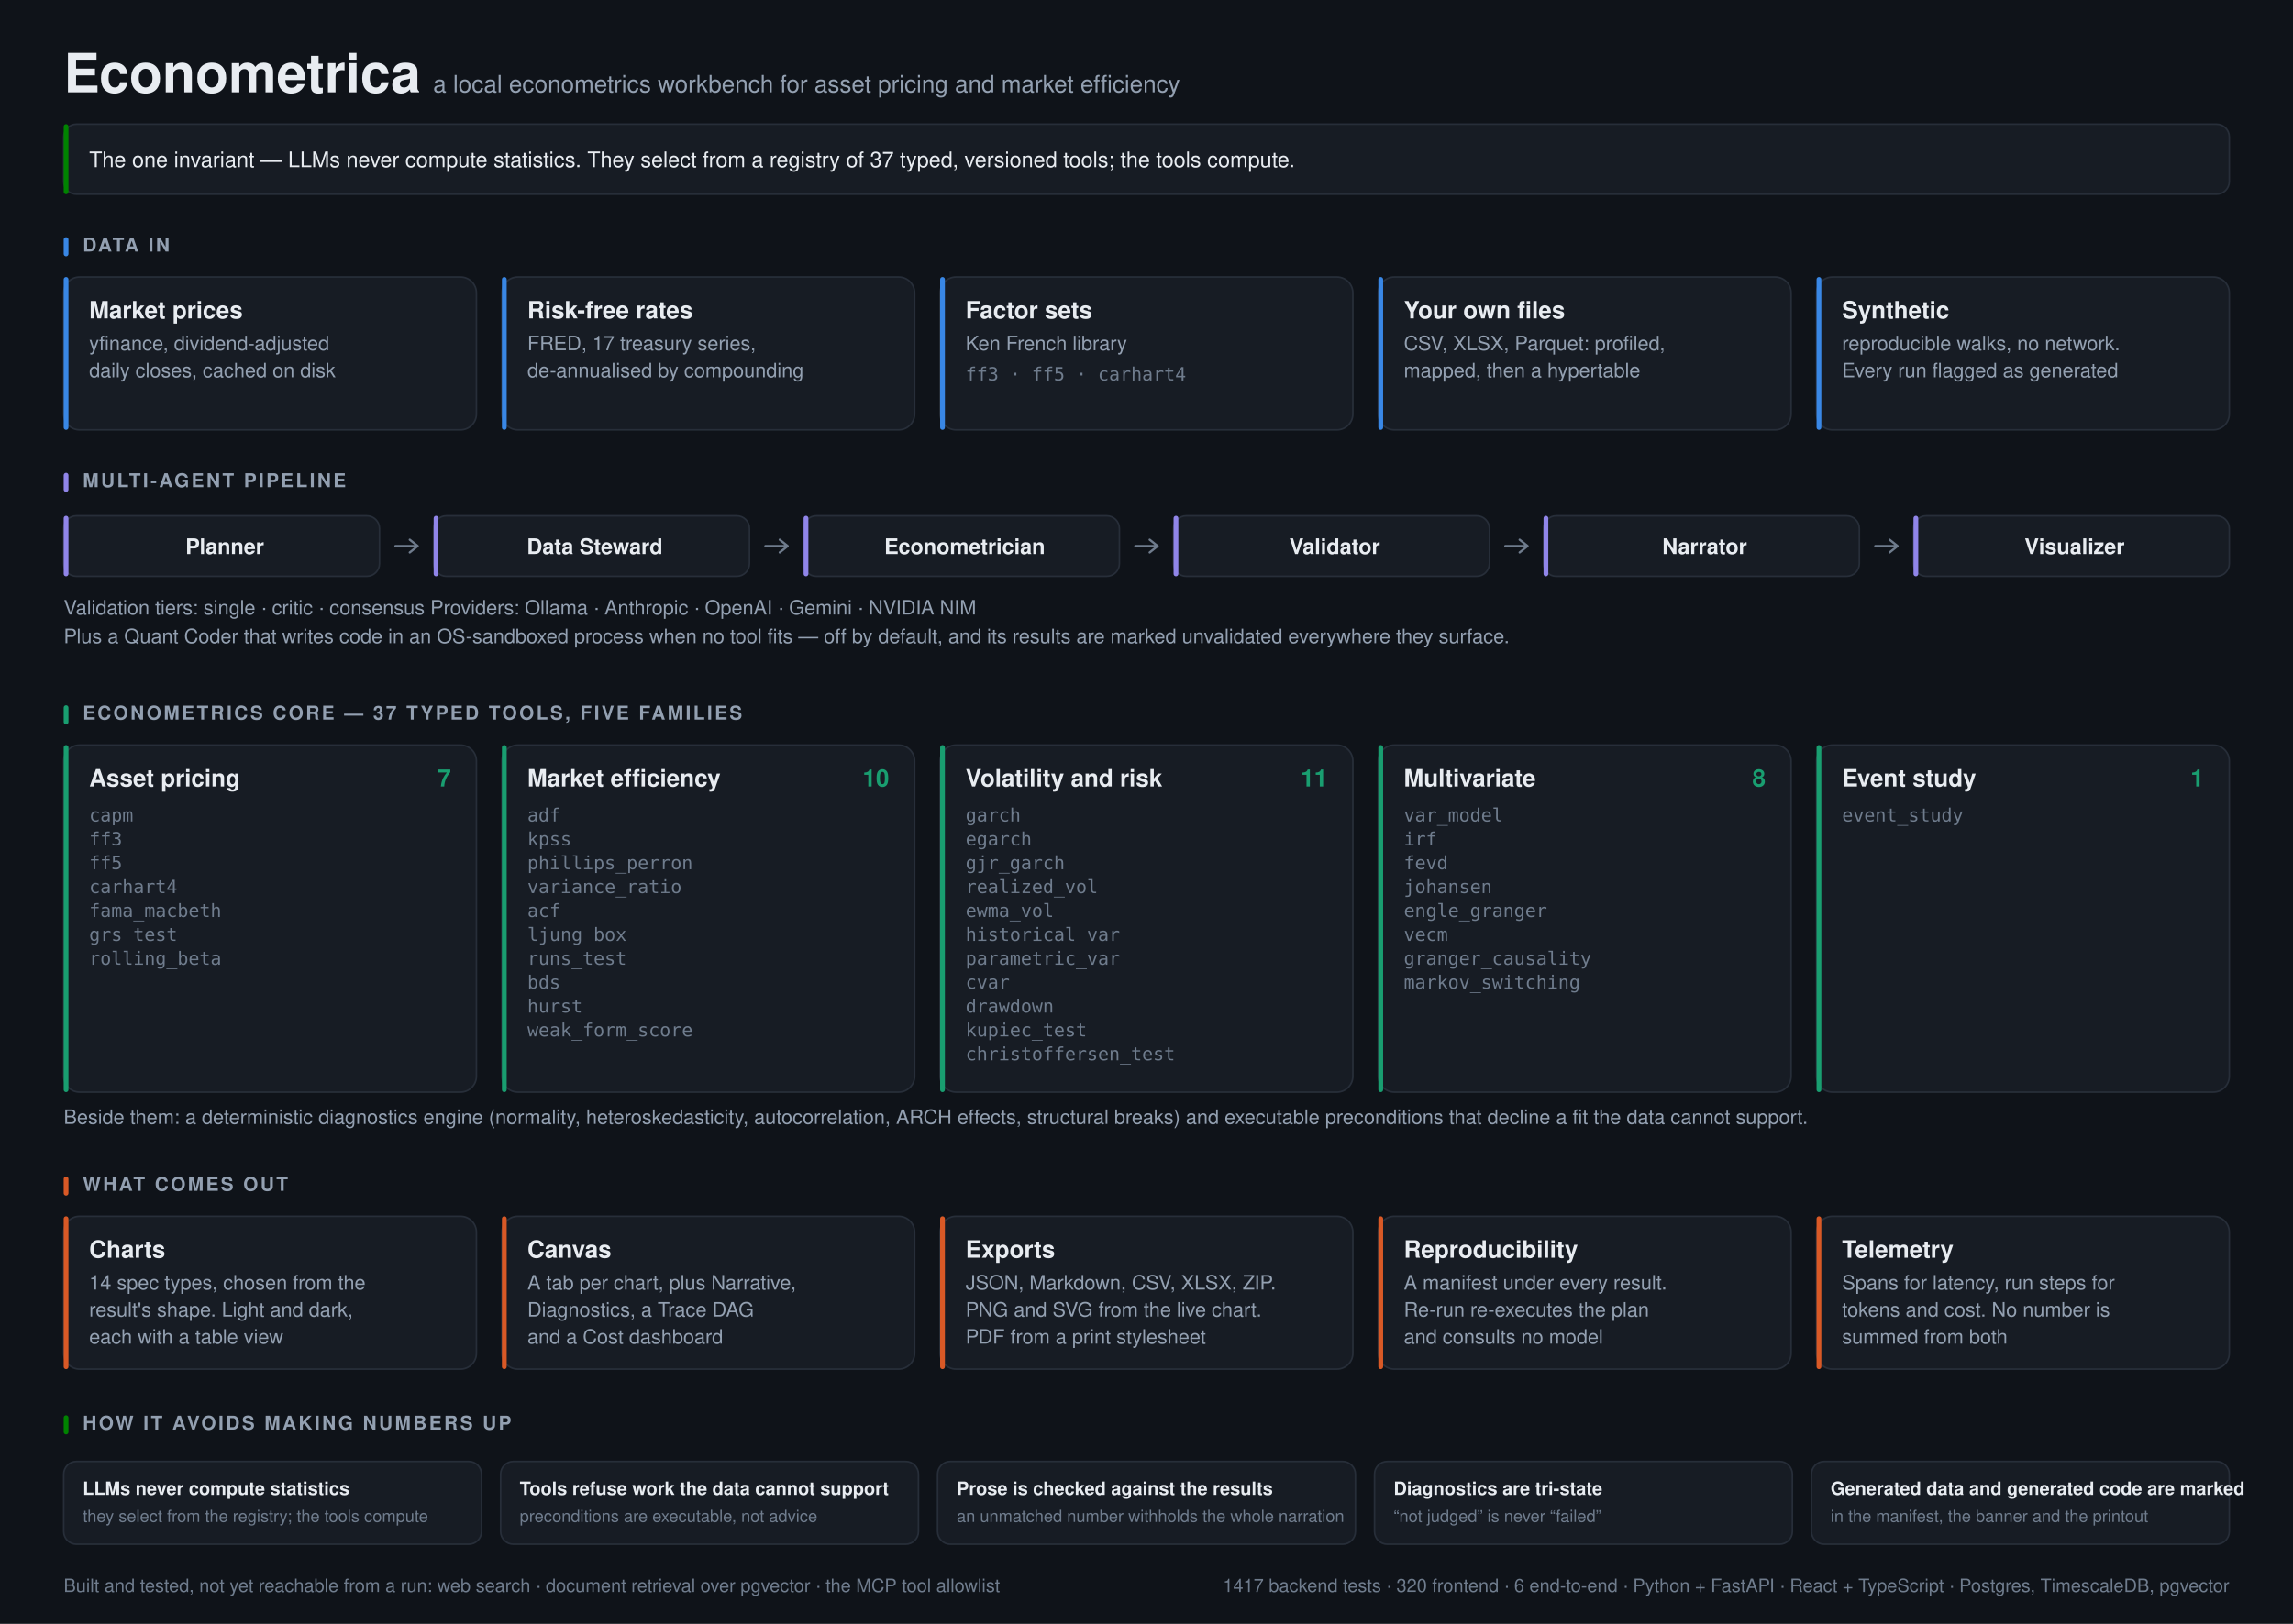
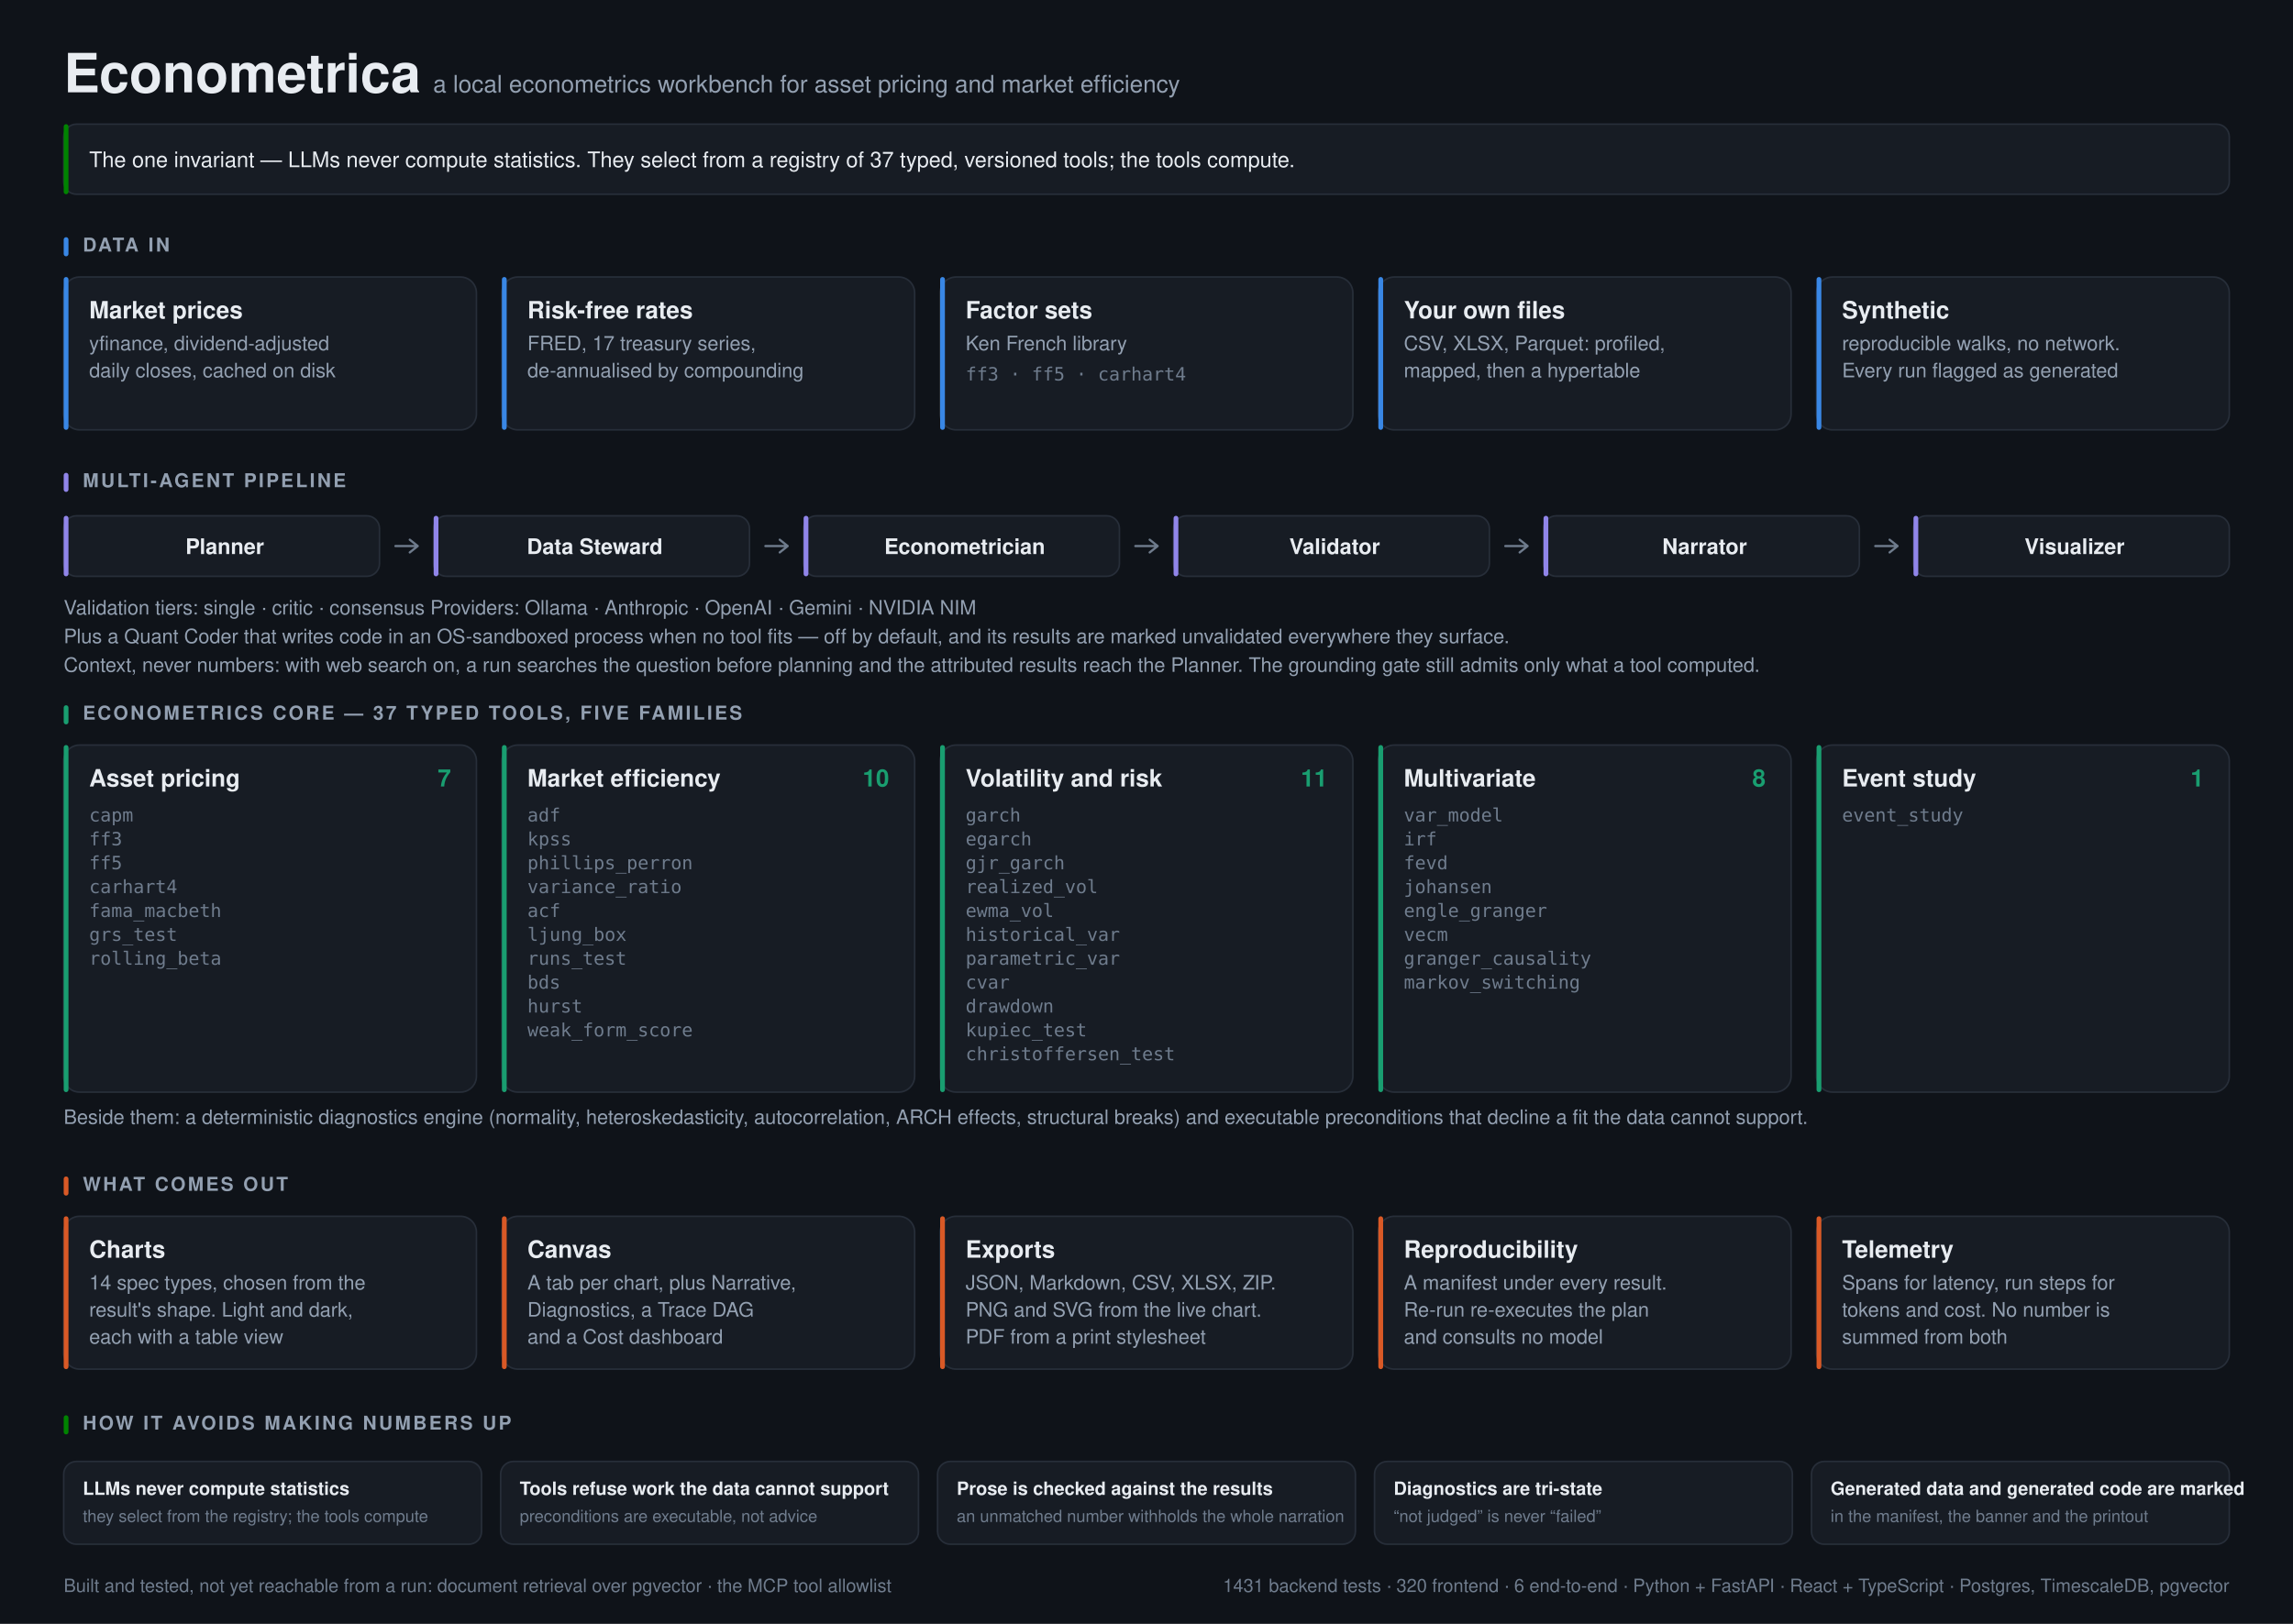
<svg xmlns="http://www.w3.org/2000/svg" viewBox="0 0 1440 1020" width="1440" height="1020" role="img" aria-label="Econometrica capability and feature map">
  <rect x="0" y="0" width="1440" height="1020" rx="0" fill="#0f1319" stroke="none" />
  <text x="40" y="58" fill="#e8ecf1" font-family="ui-sans-serif,-apple-system,Segoe UI,Helvetica,Arial,sans-serif" font-size="34" font-weight="700" text-anchor="start" letter-spacing="0">Econometrica</text>
  <text x="272" y="58" fill="#93a0b1" font-family="ui-sans-serif,-apple-system,Segoe UI,Helvetica,Arial,sans-serif" font-size="15" font-weight="400" text-anchor="start" letter-spacing="0">a local econometrics workbench for asset pricing and market efficiency</text>
  <rect x="40" y="78" width="1360" height="44" rx="8" fill="#171c24" stroke="#272e39" />
  <rect x="40" y="78" width="3" height="44" rx="1.5" fill="#008300" stroke="none" />
  <text x="56" y="105" fill="#e8ecf1" font-family="ui-sans-serif,-apple-system,Segoe UI,Helvetica,Arial,sans-serif" font-size="13.5" font-weight="400" text-anchor="start" letter-spacing="0">The one invariant — LLMs never compute statistics. They select from a registry of 37 typed, versioned tools; the tools compute.</text>
  <rect x="40" y="149" width="3" height="12" rx="1.5" fill="#3987e5" stroke="none" />
  <text x="52" y="158" fill="#93a0b1" font-family="ui-sans-serif,-apple-system,Segoe UI,Helvetica,Arial,sans-serif" font-size="12" font-weight="700" text-anchor="start" letter-spacing="1.4">DATA IN</text>
  <rect x="40.0" y="174" width="259.2" height="96" rx="10" fill="#171c24" stroke="#272e39" />
  <rect x="40.0" y="174" width="3" height="96" rx="1.5" fill="#3987e5" stroke="none" />
  <text x="56.0" y="200" fill="#e8ecf1" font-family="ui-sans-serif,-apple-system,Segoe UI,Helvetica,Arial,sans-serif" font-size="15" font-weight="600" text-anchor="start" letter-spacing="0">Market prices</text>
  <text x="56.0" y="220" fill="#93a0b1" font-family="ui-sans-serif,-apple-system,Segoe UI,Helvetica,Arial,sans-serif" font-size="12.5" font-weight="400" text-anchor="start" letter-spacing="0">yfinance, dividend-adjusted</text>
  <text x="56.0" y="237" fill="#93a0b1" font-family="ui-sans-serif,-apple-system,Segoe UI,Helvetica,Arial,sans-serif" font-size="12.5" font-weight="400" text-anchor="start" letter-spacing="0">daily closes, cached on disk</text>
  <rect x="315.2" y="174" width="259.2" height="96" rx="10" fill="#171c24" stroke="#272e39" />
  <rect x="315.2" y="174" width="3" height="96" rx="1.5" fill="#3987e5" stroke="none" />
  <text x="331.2" y="200" fill="#e8ecf1" font-family="ui-sans-serif,-apple-system,Segoe UI,Helvetica,Arial,sans-serif" font-size="15" font-weight="600" text-anchor="start" letter-spacing="0">Risk-free rates</text>
  <text x="331.2" y="220" fill="#93a0b1" font-family="ui-sans-serif,-apple-system,Segoe UI,Helvetica,Arial,sans-serif" font-size="12.5" font-weight="400" text-anchor="start" letter-spacing="0">FRED, 17 treasury series,</text>
  <text x="331.2" y="237" fill="#93a0b1" font-family="ui-sans-serif,-apple-system,Segoe UI,Helvetica,Arial,sans-serif" font-size="12.5" font-weight="400" text-anchor="start" letter-spacing="0">de-annualised by compounding</text>
  <rect x="590.4" y="174" width="259.2" height="96" rx="10" fill="#171c24" stroke="#272e39" />
  <rect x="590.4" y="174" width="3" height="96" rx="1.5" fill="#3987e5" stroke="none" />
  <text x="606.4" y="200" fill="#e8ecf1" font-family="ui-sans-serif,-apple-system,Segoe UI,Helvetica,Arial,sans-serif" font-size="15" font-weight="600" text-anchor="start" letter-spacing="0">Factor sets</text>
  <text x="606.4" y="220" fill="#93a0b1" font-family="ui-sans-serif,-apple-system,Segoe UI,Helvetica,Arial,sans-serif" font-size="12.5" font-weight="400" text-anchor="start" letter-spacing="0">Ken French library</text>
  <text x="606.4" y="239" fill="#6f7c8d" font-family="ui-monospace,SFMono-Regular,Menlo,Consolas,monospace" font-size="11.5" font-weight="400" text-anchor="start" letter-spacing="0">ff3 · ff5 · carhart4</text>
  <rect x="865.6" y="174" width="259.2" height="96" rx="10" fill="#171c24" stroke="#272e39" />
  <rect x="865.6" y="174" width="3" height="96" rx="1.5" fill="#3987e5" stroke="none" />
  <text x="881.6" y="200" fill="#e8ecf1" font-family="ui-sans-serif,-apple-system,Segoe UI,Helvetica,Arial,sans-serif" font-size="15" font-weight="600" text-anchor="start" letter-spacing="0">Your own files</text>
  <text x="881.6" y="220" fill="#93a0b1" font-family="ui-sans-serif,-apple-system,Segoe UI,Helvetica,Arial,sans-serif" font-size="12.5" font-weight="400" text-anchor="start" letter-spacing="0">CSV, XLSX, Parquet: profiled,</text>
  <text x="881.6" y="237" fill="#93a0b1" font-family="ui-sans-serif,-apple-system,Segoe UI,Helvetica,Arial,sans-serif" font-size="12.5" font-weight="400" text-anchor="start" letter-spacing="0">mapped, then a hypertable</text>
  <rect x="1140.8" y="174" width="259.2" height="96" rx="10" fill="#171c24" stroke="#272e39" />
  <rect x="1140.8" y="174" width="3" height="96" rx="1.5" fill="#3987e5" stroke="none" />
  <text x="1156.8" y="200" fill="#e8ecf1" font-family="ui-sans-serif,-apple-system,Segoe UI,Helvetica,Arial,sans-serif" font-size="15" font-weight="600" text-anchor="start" letter-spacing="0">Synthetic</text>
  <text x="1156.8" y="220" fill="#93a0b1" font-family="ui-sans-serif,-apple-system,Segoe UI,Helvetica,Arial,sans-serif" font-size="12.5" font-weight="400" text-anchor="start" letter-spacing="0">reproducible walks, no network.</text>
  <text x="1156.8" y="237" fill="#93a0b1" font-family="ui-sans-serif,-apple-system,Segoe UI,Helvetica,Arial,sans-serif" font-size="12.5" font-weight="400" text-anchor="start" letter-spacing="0">Every run flagged as generated</text>
  <rect x="40" y="297" width="3" height="12" rx="1.5" fill="#9085e9" stroke="none" />
  <text x="52" y="306" fill="#93a0b1" font-family="ui-sans-serif,-apple-system,Segoe UI,Helvetica,Arial,sans-serif" font-size="12" font-weight="700" text-anchor="start" letter-spacing="1.4">MULTI-AGENT PIPELINE</text>
  <rect x="40.0" y="324" width="198.333" height="38" rx="8" fill="#171c24" stroke="#272e39" />
  <rect x="40.0" y="324" width="3" height="38" rx="1.5" fill="#9085e9" stroke="none" />
  <text x="141.167" y="348" fill="#e8ecf1" font-family="ui-sans-serif,-apple-system,Segoe UI,Helvetica,Arial,sans-serif" font-size="13.5" font-weight="600" text-anchor="middle" letter-spacing="0">Planner</text>
  <path d="M248.333 343.0 h14 m-5 -4 l5 4 l-5 4" fill="none" stroke="#6f7c8d" stroke-width="1.4" stroke-linecap="round" stroke-linejoin="round" />
  <rect x="272.333" y="324" width="198.333" height="38" rx="8" fill="#171c24" stroke="#272e39" />
  <rect x="272.333" y="324" width="3" height="38" rx="1.5" fill="#9085e9" stroke="none" />
  <text x="373.5" y="348" fill="#e8ecf1" font-family="ui-sans-serif,-apple-system,Segoe UI,Helvetica,Arial,sans-serif" font-size="13.5" font-weight="600" text-anchor="middle" letter-spacing="0">Data Steward</text>
  <path d="M480.667 343.0 h14 m-5 -4 l5 4 l-5 4" fill="none" stroke="#6f7c8d" stroke-width="1.4" stroke-linecap="round" stroke-linejoin="round" />
  <rect x="504.667" y="324" width="198.333" height="38" rx="8" fill="#171c24" stroke="#272e39" />
  <rect x="504.667" y="324" width="3" height="38" rx="1.5" fill="#9085e9" stroke="none" />
  <text x="605.833" y="348" fill="#e8ecf1" font-family="ui-sans-serif,-apple-system,Segoe UI,Helvetica,Arial,sans-serif" font-size="13.5" font-weight="600" text-anchor="middle" letter-spacing="0">Econometrician</text>
  <path d="M713.0 343.0 h14 m-5 -4 l5 4 l-5 4" fill="none" stroke="#6f7c8d" stroke-width="1.4" stroke-linecap="round" stroke-linejoin="round" />
  <rect x="737.0" y="324" width="198.333" height="38" rx="8" fill="#171c24" stroke="#272e39" />
  <rect x="737.0" y="324" width="3" height="38" rx="1.5" fill="#9085e9" stroke="none" />
  <text x="838.167" y="348" fill="#e8ecf1" font-family="ui-sans-serif,-apple-system,Segoe UI,Helvetica,Arial,sans-serif" font-size="13.5" font-weight="600" text-anchor="middle" letter-spacing="0">Validator</text>
  <path d="M945.333 343.0 h14 m-5 -4 l5 4 l-5 4" fill="none" stroke="#6f7c8d" stroke-width="1.4" stroke-linecap="round" stroke-linejoin="round" />
  <rect x="969.333" y="324" width="198.333" height="38" rx="8" fill="#171c24" stroke="#272e39" />
  <rect x="969.333" y="324" width="3" height="38" rx="1.5" fill="#9085e9" stroke="none" />
  <text x="1070.5" y="348" fill="#e8ecf1" font-family="ui-sans-serif,-apple-system,Segoe UI,Helvetica,Arial,sans-serif" font-size="13.5" font-weight="600" text-anchor="middle" letter-spacing="0">Narrator</text>
  <path d="M1177.667 343.0 h14 m-5 -4 l5 4 l-5 4" fill="none" stroke="#6f7c8d" stroke-width="1.4" stroke-linecap="round" stroke-linejoin="round" />
  <rect x="1201.667" y="324" width="198.333" height="38" rx="8" fill="#171c24" stroke="#272e39" />
  <rect x="1201.667" y="324" width="3" height="38" rx="1.5" fill="#9085e9" stroke="none" />
  <text x="1302.833" y="348" fill="#e8ecf1" font-family="ui-sans-serif,-apple-system,Segoe UI,Helvetica,Arial,sans-serif" font-size="13.5" font-weight="600" text-anchor="middle" letter-spacing="0">Visualizer</text>
  <text x="40" y="386" fill="#93a0b1" font-family="ui-sans-serif,-apple-system,Segoe UI,Helvetica,Arial,sans-serif" font-size="12.5" font-weight="400" text-anchor="start" letter-spacing="0">Validation tiers: single · critic · consensus      Providers: Ollama · Anthropic · OpenAI · Gemini · NVIDIA NIM</text>
  <text x="40" y="404" fill="#93a0b1" font-family="ui-sans-serif,-apple-system,Segoe UI,Helvetica,Arial,sans-serif" font-size="12.5" font-weight="400" text-anchor="start" letter-spacing="0">Plus a Quant Coder that writes code in an OS-sandboxed process when no tool fits — off by default, and its results are marked unvalidated everywhere they surface.</text>
+   <text x="40" y="422" fill="#93a0b1" font-family="ui-sans-serif,-apple-system,Segoe UI,Helvetica,Arial,sans-serif" font-size="12.5" font-weight="400" text-anchor="start" letter-spacing="0">Context, never numbers: with web search on, a run searches the question before planning and the attributed results reach the Planner. The grounding gate still admits only what a tool computed.</text>
  <rect x="40" y="443" width="3" height="12" rx="1.5" fill="#199e70" stroke="none" />
  <text x="52" y="452" fill="#93a0b1" font-family="ui-sans-serif,-apple-system,Segoe UI,Helvetica,Arial,sans-serif" font-size="12" font-weight="700" text-anchor="start" letter-spacing="1.4">ECONOMETRICS CORE — 37 TYPED TOOLS, FIVE FAMILIES</text>
  <rect x="40.0" y="468" width="259.2" height="218" rx="10" fill="#171c24" stroke="#272e39" />
  <rect x="40.0" y="468" width="3" height="218" rx="1.5" fill="#199e70" stroke="none" />
  <text x="56.0" y="494" fill="#e8ecf1" font-family="ui-sans-serif,-apple-system,Segoe UI,Helvetica,Arial,sans-serif" font-size="15" font-weight="600" text-anchor="start" letter-spacing="0">Asset pricing</text>
  <text x="283.2" y="494" fill="#199e70" font-family="ui-sans-serif,-apple-system,Segoe UI,Helvetica,Arial,sans-serif" font-size="15" font-weight="700" text-anchor="end" letter-spacing="0">7</text>
  <text x="56.0" y="516" fill="#6f7c8d" font-family="ui-monospace,SFMono-Regular,Menlo,Consolas,monospace" font-size="11.5" font-weight="400" text-anchor="start" letter-spacing="0">capm</text>
  <text x="56.0" y="531" fill="#6f7c8d" font-family="ui-monospace,SFMono-Regular,Menlo,Consolas,monospace" font-size="11.5" font-weight="400" text-anchor="start" letter-spacing="0">ff3</text>
  <text x="56.0" y="546" fill="#6f7c8d" font-family="ui-monospace,SFMono-Regular,Menlo,Consolas,monospace" font-size="11.5" font-weight="400" text-anchor="start" letter-spacing="0">ff5</text>
  <text x="56.0" y="561" fill="#6f7c8d" font-family="ui-monospace,SFMono-Regular,Menlo,Consolas,monospace" font-size="11.5" font-weight="400" text-anchor="start" letter-spacing="0">carhart4</text>
  <text x="56.0" y="576" fill="#6f7c8d" font-family="ui-monospace,SFMono-Regular,Menlo,Consolas,monospace" font-size="11.5" font-weight="400" text-anchor="start" letter-spacing="0">fama_macbeth</text>
  <text x="56.0" y="591" fill="#6f7c8d" font-family="ui-monospace,SFMono-Regular,Menlo,Consolas,monospace" font-size="11.5" font-weight="400" text-anchor="start" letter-spacing="0">grs_test</text>
  <text x="56.0" y="606" fill="#6f7c8d" font-family="ui-monospace,SFMono-Regular,Menlo,Consolas,monospace" font-size="11.5" font-weight="400" text-anchor="start" letter-spacing="0">rolling_beta</text>
  <rect x="315.2" y="468" width="259.2" height="218" rx="10" fill="#171c24" stroke="#272e39" />
  <rect x="315.2" y="468" width="3" height="218" rx="1.5" fill="#199e70" stroke="none" />
  <text x="331.2" y="494" fill="#e8ecf1" font-family="ui-sans-serif,-apple-system,Segoe UI,Helvetica,Arial,sans-serif" font-size="15" font-weight="600" text-anchor="start" letter-spacing="0">Market efficiency</text>
  <text x="558.4" y="494" fill="#199e70" font-family="ui-sans-serif,-apple-system,Segoe UI,Helvetica,Arial,sans-serif" font-size="15" font-weight="700" text-anchor="end" letter-spacing="0">10</text>
  <text x="331.2" y="516" fill="#6f7c8d" font-family="ui-monospace,SFMono-Regular,Menlo,Consolas,monospace" font-size="11.5" font-weight="400" text-anchor="start" letter-spacing="0">adf</text>
  <text x="331.2" y="531" fill="#6f7c8d" font-family="ui-monospace,SFMono-Regular,Menlo,Consolas,monospace" font-size="11.5" font-weight="400" text-anchor="start" letter-spacing="0">kpss</text>
  <text x="331.2" y="546" fill="#6f7c8d" font-family="ui-monospace,SFMono-Regular,Menlo,Consolas,monospace" font-size="11.5" font-weight="400" text-anchor="start" letter-spacing="0">phillips_perron</text>
  <text x="331.2" y="561" fill="#6f7c8d" font-family="ui-monospace,SFMono-Regular,Menlo,Consolas,monospace" font-size="11.5" font-weight="400" text-anchor="start" letter-spacing="0">variance_ratio</text>
  <text x="331.2" y="576" fill="#6f7c8d" font-family="ui-monospace,SFMono-Regular,Menlo,Consolas,monospace" font-size="11.5" font-weight="400" text-anchor="start" letter-spacing="0">acf</text>
  <text x="331.2" y="591" fill="#6f7c8d" font-family="ui-monospace,SFMono-Regular,Menlo,Consolas,monospace" font-size="11.5" font-weight="400" text-anchor="start" letter-spacing="0">ljung_box</text>
  <text x="331.2" y="606" fill="#6f7c8d" font-family="ui-monospace,SFMono-Regular,Menlo,Consolas,monospace" font-size="11.5" font-weight="400" text-anchor="start" letter-spacing="0">runs_test</text>
  <text x="331.2" y="621" fill="#6f7c8d" font-family="ui-monospace,SFMono-Regular,Menlo,Consolas,monospace" font-size="11.5" font-weight="400" text-anchor="start" letter-spacing="0">bds</text>
  <text x="331.2" y="636" fill="#6f7c8d" font-family="ui-monospace,SFMono-Regular,Menlo,Consolas,monospace" font-size="11.5" font-weight="400" text-anchor="start" letter-spacing="0">hurst</text>
  <text x="331.2" y="651" fill="#6f7c8d" font-family="ui-monospace,SFMono-Regular,Menlo,Consolas,monospace" font-size="11.5" font-weight="400" text-anchor="start" letter-spacing="0">weak_form_score</text>
  <rect x="590.4" y="468" width="259.2" height="218" rx="10" fill="#171c24" stroke="#272e39" />
  <rect x="590.4" y="468" width="3" height="218" rx="1.5" fill="#199e70" stroke="none" />
  <text x="606.4" y="494" fill="#e8ecf1" font-family="ui-sans-serif,-apple-system,Segoe UI,Helvetica,Arial,sans-serif" font-size="15" font-weight="600" text-anchor="start" letter-spacing="0">Volatility and risk</text>
  <text x="833.6" y="494" fill="#199e70" font-family="ui-sans-serif,-apple-system,Segoe UI,Helvetica,Arial,sans-serif" font-size="15" font-weight="700" text-anchor="end" letter-spacing="0">11</text>
  <text x="606.4" y="516" fill="#6f7c8d" font-family="ui-monospace,SFMono-Regular,Menlo,Consolas,monospace" font-size="11.5" font-weight="400" text-anchor="start" letter-spacing="0">garch</text>
  <text x="606.4" y="531" fill="#6f7c8d" font-family="ui-monospace,SFMono-Regular,Menlo,Consolas,monospace" font-size="11.5" font-weight="400" text-anchor="start" letter-spacing="0">egarch</text>
  <text x="606.4" y="546" fill="#6f7c8d" font-family="ui-monospace,SFMono-Regular,Menlo,Consolas,monospace" font-size="11.5" font-weight="400" text-anchor="start" letter-spacing="0">gjr_garch</text>
  <text x="606.4" y="561" fill="#6f7c8d" font-family="ui-monospace,SFMono-Regular,Menlo,Consolas,monospace" font-size="11.5" font-weight="400" text-anchor="start" letter-spacing="0">realized_vol</text>
  <text x="606.4" y="576" fill="#6f7c8d" font-family="ui-monospace,SFMono-Regular,Menlo,Consolas,monospace" font-size="11.5" font-weight="400" text-anchor="start" letter-spacing="0">ewma_vol</text>
  <text x="606.4" y="591" fill="#6f7c8d" font-family="ui-monospace,SFMono-Regular,Menlo,Consolas,monospace" font-size="11.5" font-weight="400" text-anchor="start" letter-spacing="0">historical_var</text>
  <text x="606.4" y="606" fill="#6f7c8d" font-family="ui-monospace,SFMono-Regular,Menlo,Consolas,monospace" font-size="11.5" font-weight="400" text-anchor="start" letter-spacing="0">parametric_var</text>
  <text x="606.4" y="621" fill="#6f7c8d" font-family="ui-monospace,SFMono-Regular,Menlo,Consolas,monospace" font-size="11.5" font-weight="400" text-anchor="start" letter-spacing="0">cvar</text>
  <text x="606.4" y="636" fill="#6f7c8d" font-family="ui-monospace,SFMono-Regular,Menlo,Consolas,monospace" font-size="11.5" font-weight="400" text-anchor="start" letter-spacing="0">drawdown</text>
  <text x="606.4" y="651" fill="#6f7c8d" font-family="ui-monospace,SFMono-Regular,Menlo,Consolas,monospace" font-size="11.5" font-weight="400" text-anchor="start" letter-spacing="0">kupiec_test</text>
  <text x="606.4" y="666" fill="#6f7c8d" font-family="ui-monospace,SFMono-Regular,Menlo,Consolas,monospace" font-size="11.5" font-weight="400" text-anchor="start" letter-spacing="0">christoffersen_test</text>
  <rect x="865.6" y="468" width="259.2" height="218" rx="10" fill="#171c24" stroke="#272e39" />
  <rect x="865.6" y="468" width="3" height="218" rx="1.5" fill="#199e70" stroke="none" />
  <text x="881.6" y="494" fill="#e8ecf1" font-family="ui-sans-serif,-apple-system,Segoe UI,Helvetica,Arial,sans-serif" font-size="15" font-weight="600" text-anchor="start" letter-spacing="0">Multivariate</text>
  <text x="1108.8" y="494" fill="#199e70" font-family="ui-sans-serif,-apple-system,Segoe UI,Helvetica,Arial,sans-serif" font-size="15" font-weight="700" text-anchor="end" letter-spacing="0">8</text>
  <text x="881.6" y="516" fill="#6f7c8d" font-family="ui-monospace,SFMono-Regular,Menlo,Consolas,monospace" font-size="11.5" font-weight="400" text-anchor="start" letter-spacing="0">var_model</text>
  <text x="881.6" y="531" fill="#6f7c8d" font-family="ui-monospace,SFMono-Regular,Menlo,Consolas,monospace" font-size="11.5" font-weight="400" text-anchor="start" letter-spacing="0">irf</text>
  <text x="881.6" y="546" fill="#6f7c8d" font-family="ui-monospace,SFMono-Regular,Menlo,Consolas,monospace" font-size="11.5" font-weight="400" text-anchor="start" letter-spacing="0">fevd</text>
  <text x="881.6" y="561" fill="#6f7c8d" font-family="ui-monospace,SFMono-Regular,Menlo,Consolas,monospace" font-size="11.5" font-weight="400" text-anchor="start" letter-spacing="0">johansen</text>
  <text x="881.6" y="576" fill="#6f7c8d" font-family="ui-monospace,SFMono-Regular,Menlo,Consolas,monospace" font-size="11.5" font-weight="400" text-anchor="start" letter-spacing="0">engle_granger</text>
  <text x="881.6" y="591" fill="#6f7c8d" font-family="ui-monospace,SFMono-Regular,Menlo,Consolas,monospace" font-size="11.5" font-weight="400" text-anchor="start" letter-spacing="0">vecm</text>
  <text x="881.6" y="606" fill="#6f7c8d" font-family="ui-monospace,SFMono-Regular,Menlo,Consolas,monospace" font-size="11.5" font-weight="400" text-anchor="start" letter-spacing="0">granger_causality</text>
  <text x="881.6" y="621" fill="#6f7c8d" font-family="ui-monospace,SFMono-Regular,Menlo,Consolas,monospace" font-size="11.5" font-weight="400" text-anchor="start" letter-spacing="0">markov_switching</text>
  <rect x="1140.8" y="468" width="259.2" height="218" rx="10" fill="#171c24" stroke="#272e39" />
  <rect x="1140.8" y="468" width="3" height="218" rx="1.5" fill="#199e70" stroke="none" />
  <text x="1156.8" y="494" fill="#e8ecf1" font-family="ui-sans-serif,-apple-system,Segoe UI,Helvetica,Arial,sans-serif" font-size="15" font-weight="600" text-anchor="start" letter-spacing="0">Event study</text>
  <text x="1384.0" y="494" fill="#199e70" font-family="ui-sans-serif,-apple-system,Segoe UI,Helvetica,Arial,sans-serif" font-size="15" font-weight="700" text-anchor="end" letter-spacing="0">1</text>
  <text x="1156.8" y="516" fill="#6f7c8d" font-family="ui-monospace,SFMono-Regular,Menlo,Consolas,monospace" font-size="11.5" font-weight="400" text-anchor="start" letter-spacing="0">event_study</text>
  <text x="40" y="706" fill="#93a0b1" font-family="ui-sans-serif,-apple-system,Segoe UI,Helvetica,Arial,sans-serif" font-size="12.5" font-weight="400" text-anchor="start" letter-spacing="0">Beside them: a deterministic diagnostics engine (normality, heteroskedasticity, autocorrelation, ARCH effects, structural breaks) and executable preconditions that decline a fit the data cannot support.</text>
  <rect x="40" y="739" width="3" height="12" rx="1.5" fill="#d95926" stroke="none" />
  <text x="52" y="748" fill="#93a0b1" font-family="ui-sans-serif,-apple-system,Segoe UI,Helvetica,Arial,sans-serif" font-size="12" font-weight="700" text-anchor="start" letter-spacing="1.4">WHAT COMES OUT</text>
  <rect x="40.0" y="764" width="259.2" height="96" rx="10" fill="#171c24" stroke="#272e39" />
  <rect x="40.0" y="764" width="3" height="96" rx="1.5" fill="#d95926" stroke="none" />
  <text x="56.0" y="790" fill="#e8ecf1" font-family="ui-sans-serif,-apple-system,Segoe UI,Helvetica,Arial,sans-serif" font-size="15" font-weight="600" text-anchor="start" letter-spacing="0">Charts</text>
  <text x="56.0" y="810" fill="#93a0b1" font-family="ui-sans-serif,-apple-system,Segoe UI,Helvetica,Arial,sans-serif" font-size="12.5" font-weight="400" text-anchor="start" letter-spacing="0">14 spec types, chosen from the</text>
  <text x="56.0" y="827" fill="#93a0b1" font-family="ui-sans-serif,-apple-system,Segoe UI,Helvetica,Arial,sans-serif" font-size="12.5" font-weight="400" text-anchor="start" letter-spacing="0">result's shape. Light and dark,</text>
  <text x="56.0" y="844" fill="#93a0b1" font-family="ui-sans-serif,-apple-system,Segoe UI,Helvetica,Arial,sans-serif" font-size="12.5" font-weight="400" text-anchor="start" letter-spacing="0">each with a table view</text>
  <rect x="315.2" y="764" width="259.2" height="96" rx="10" fill="#171c24" stroke="#272e39" />
  <rect x="315.2" y="764" width="3" height="96" rx="1.5" fill="#d95926" stroke="none" />
  <text x="331.2" y="790" fill="#e8ecf1" font-family="ui-sans-serif,-apple-system,Segoe UI,Helvetica,Arial,sans-serif" font-size="15" font-weight="600" text-anchor="start" letter-spacing="0">Canvas</text>
  <text x="331.2" y="810" fill="#93a0b1" font-family="ui-sans-serif,-apple-system,Segoe UI,Helvetica,Arial,sans-serif" font-size="12.5" font-weight="400" text-anchor="start" letter-spacing="0">A tab per chart, plus Narrative,</text>
  <text x="331.2" y="827" fill="#93a0b1" font-family="ui-sans-serif,-apple-system,Segoe UI,Helvetica,Arial,sans-serif" font-size="12.5" font-weight="400" text-anchor="start" letter-spacing="0">Diagnostics, a Trace DAG</text>
  <text x="331.2" y="844" fill="#93a0b1" font-family="ui-sans-serif,-apple-system,Segoe UI,Helvetica,Arial,sans-serif" font-size="12.5" font-weight="400" text-anchor="start" letter-spacing="0">and a Cost dashboard</text>
  <rect x="590.4" y="764" width="259.2" height="96" rx="10" fill="#171c24" stroke="#272e39" />
  <rect x="590.4" y="764" width="3" height="96" rx="1.5" fill="#d95926" stroke="none" />
  <text x="606.4" y="790" fill="#e8ecf1" font-family="ui-sans-serif,-apple-system,Segoe UI,Helvetica,Arial,sans-serif" font-size="15" font-weight="600" text-anchor="start" letter-spacing="0">Exports</text>
  <text x="606.4" y="810" fill="#93a0b1" font-family="ui-sans-serif,-apple-system,Segoe UI,Helvetica,Arial,sans-serif" font-size="12.5" font-weight="400" text-anchor="start" letter-spacing="0">JSON, Markdown, CSV, XLSX, ZIP.</text>
  <text x="606.4" y="827" fill="#93a0b1" font-family="ui-sans-serif,-apple-system,Segoe UI,Helvetica,Arial,sans-serif" font-size="12.5" font-weight="400" text-anchor="start" letter-spacing="0">PNG and SVG from the live chart.</text>
  <text x="606.4" y="844" fill="#93a0b1" font-family="ui-sans-serif,-apple-system,Segoe UI,Helvetica,Arial,sans-serif" font-size="12.5" font-weight="400" text-anchor="start" letter-spacing="0">PDF from a print stylesheet</text>
  <rect x="865.6" y="764" width="259.2" height="96" rx="10" fill="#171c24" stroke="#272e39" />
  <rect x="865.6" y="764" width="3" height="96" rx="1.5" fill="#d95926" stroke="none" />
  <text x="881.6" y="790" fill="#e8ecf1" font-family="ui-sans-serif,-apple-system,Segoe UI,Helvetica,Arial,sans-serif" font-size="15" font-weight="600" text-anchor="start" letter-spacing="0">Reproducibility</text>
  <text x="881.6" y="810" fill="#93a0b1" font-family="ui-sans-serif,-apple-system,Segoe UI,Helvetica,Arial,sans-serif" font-size="12.5" font-weight="400" text-anchor="start" letter-spacing="0">A manifest under every result.</text>
  <text x="881.6" y="827" fill="#93a0b1" font-family="ui-sans-serif,-apple-system,Segoe UI,Helvetica,Arial,sans-serif" font-size="12.5" font-weight="400" text-anchor="start" letter-spacing="0">Re-run re-executes the plan</text>
  <text x="881.6" y="844" fill="#93a0b1" font-family="ui-sans-serif,-apple-system,Segoe UI,Helvetica,Arial,sans-serif" font-size="12.5" font-weight="400" text-anchor="start" letter-spacing="0">and consults no model</text>
  <rect x="1140.8" y="764" width="259.2" height="96" rx="10" fill="#171c24" stroke="#272e39" />
  <rect x="1140.8" y="764" width="3" height="96" rx="1.5" fill="#d95926" stroke="none" />
  <text x="1156.8" y="790" fill="#e8ecf1" font-family="ui-sans-serif,-apple-system,Segoe UI,Helvetica,Arial,sans-serif" font-size="15" font-weight="600" text-anchor="start" letter-spacing="0">Telemetry</text>
  <text x="1156.8" y="810" fill="#93a0b1" font-family="ui-sans-serif,-apple-system,Segoe UI,Helvetica,Arial,sans-serif" font-size="12.5" font-weight="400" text-anchor="start" letter-spacing="0">Spans for latency, run steps for</text>
  <text x="1156.8" y="827" fill="#93a0b1" font-family="ui-sans-serif,-apple-system,Segoe UI,Helvetica,Arial,sans-serif" font-size="12.5" font-weight="400" text-anchor="start" letter-spacing="0">tokens and cost. No number is</text>
  <text x="1156.8" y="844" fill="#93a0b1" font-family="ui-sans-serif,-apple-system,Segoe UI,Helvetica,Arial,sans-serif" font-size="12.5" font-weight="400" text-anchor="start" letter-spacing="0">summed from both</text>
  <rect x="40" y="889" width="3" height="12" rx="1.5" fill="#008300" stroke="none" />
  <text x="52" y="898" fill="#93a0b1" font-family="ui-sans-serif,-apple-system,Segoe UI,Helvetica,Arial,sans-serif" font-size="12" font-weight="700" text-anchor="start" letter-spacing="1.4">HOW IT AVOIDS MAKING NUMBERS UP</text>
  <rect x="40.0" y="918" width="262.4" height="52" rx="8" fill="#171c24" stroke="#272e39" />
  <text x="52.0" y="939" fill="#e8ecf1" font-family="ui-sans-serif,-apple-system,Segoe UI,Helvetica,Arial,sans-serif" font-size="11.5" font-weight="600" text-anchor="start" letter-spacing="0">LLMs never compute statistics</text>
  <text x="52.0" y="956" fill="#6f7c8d" font-family="ui-sans-serif,-apple-system,Segoe UI,Helvetica,Arial,sans-serif" font-size="10.5" font-weight="400" text-anchor="start" letter-spacing="0">they select from the registry; the tools compute</text>
  <rect x="314.4" y="918" width="262.4" height="52" rx="8" fill="#171c24" stroke="#272e39" />
  <text x="326.4" y="939" fill="#e8ecf1" font-family="ui-sans-serif,-apple-system,Segoe UI,Helvetica,Arial,sans-serif" font-size="11.5" font-weight="600" text-anchor="start" letter-spacing="0">Tools refuse work the data cannot support</text>
  <text x="326.4" y="956" fill="#6f7c8d" font-family="ui-sans-serif,-apple-system,Segoe UI,Helvetica,Arial,sans-serif" font-size="10.5" font-weight="400" text-anchor="start" letter-spacing="0">preconditions are executable, not advice</text>
  <rect x="588.8" y="918" width="262.4" height="52" rx="8" fill="#171c24" stroke="#272e39" />
  <text x="600.8" y="939" fill="#e8ecf1" font-family="ui-sans-serif,-apple-system,Segoe UI,Helvetica,Arial,sans-serif" font-size="11.5" font-weight="600" text-anchor="start" letter-spacing="0">Prose is checked against the results</text>
  <text x="600.8" y="956" fill="#6f7c8d" font-family="ui-sans-serif,-apple-system,Segoe UI,Helvetica,Arial,sans-serif" font-size="10.5" font-weight="400" text-anchor="start" letter-spacing="0">an unmatched number withholds the whole narration</text>
  <rect x="863.2" y="918" width="262.4" height="52" rx="8" fill="#171c24" stroke="#272e39" />
  <text x="875.2" y="939" fill="#e8ecf1" font-family="ui-sans-serif,-apple-system,Segoe UI,Helvetica,Arial,sans-serif" font-size="11.5" font-weight="600" text-anchor="start" letter-spacing="0">Diagnostics are tri-state</text>
  <text x="875.2" y="956" fill="#6f7c8d" font-family="ui-sans-serif,-apple-system,Segoe UI,Helvetica,Arial,sans-serif" font-size="10.5" font-weight="400" text-anchor="start" letter-spacing="0">“not judged” is never “failed”</text>
  <rect x="1137.6" y="918" width="262.4" height="52" rx="8" fill="#171c24" stroke="#272e39" />
  <text x="1149.6" y="939" fill="#e8ecf1" font-family="ui-sans-serif,-apple-system,Segoe UI,Helvetica,Arial,sans-serif" font-size="11.5" font-weight="600" text-anchor="start" letter-spacing="0">Generated data and generated code are marked</text>
  <text x="1149.6" y="956" fill="#6f7c8d" font-family="ui-sans-serif,-apple-system,Segoe UI,Helvetica,Arial,sans-serif" font-size="10.5" font-weight="400" text-anchor="start" letter-spacing="0">in the manifest, the banner and the printout</text>
-   <text x="40" y="1000" fill="#6f7c8d" font-family="ui-sans-serif,-apple-system,Segoe UI,Helvetica,Arial,sans-serif" font-size="11.5" font-weight="400" text-anchor="start" letter-spacing="0">Built and tested, not yet reachable from a run: web search · document retrieval over pgvector · the MCP tool allowlist</text>
-   <text x="1400" y="1000" fill="#6f7c8d" font-family="ui-sans-serif,-apple-system,Segoe UI,Helvetica,Arial,sans-serif" font-size="11.5" font-weight="400" text-anchor="end" letter-spacing="0">1417 backend tests · 320 frontend · 6 end-to-end · Python + FastAPI · React + TypeScript · Postgres, TimescaleDB, pgvector</text>
+   <text x="40" y="1000" fill="#6f7c8d" font-family="ui-sans-serif,-apple-system,Segoe UI,Helvetica,Arial,sans-serif" font-size="11.5" font-weight="400" text-anchor="start" letter-spacing="0">Built and tested, not yet reachable from a run: document retrieval over pgvector · the MCP tool allowlist</text>
+   <text x="1400" y="1000" fill="#6f7c8d" font-family="ui-sans-serif,-apple-system,Segoe UI,Helvetica,Arial,sans-serif" font-size="11.5" font-weight="400" text-anchor="end" letter-spacing="0">1431 backend tests · 320 frontend · 6 end-to-end · Python + FastAPI · React + TypeScript · Postgres, TimescaleDB, pgvector</text>
</svg>
